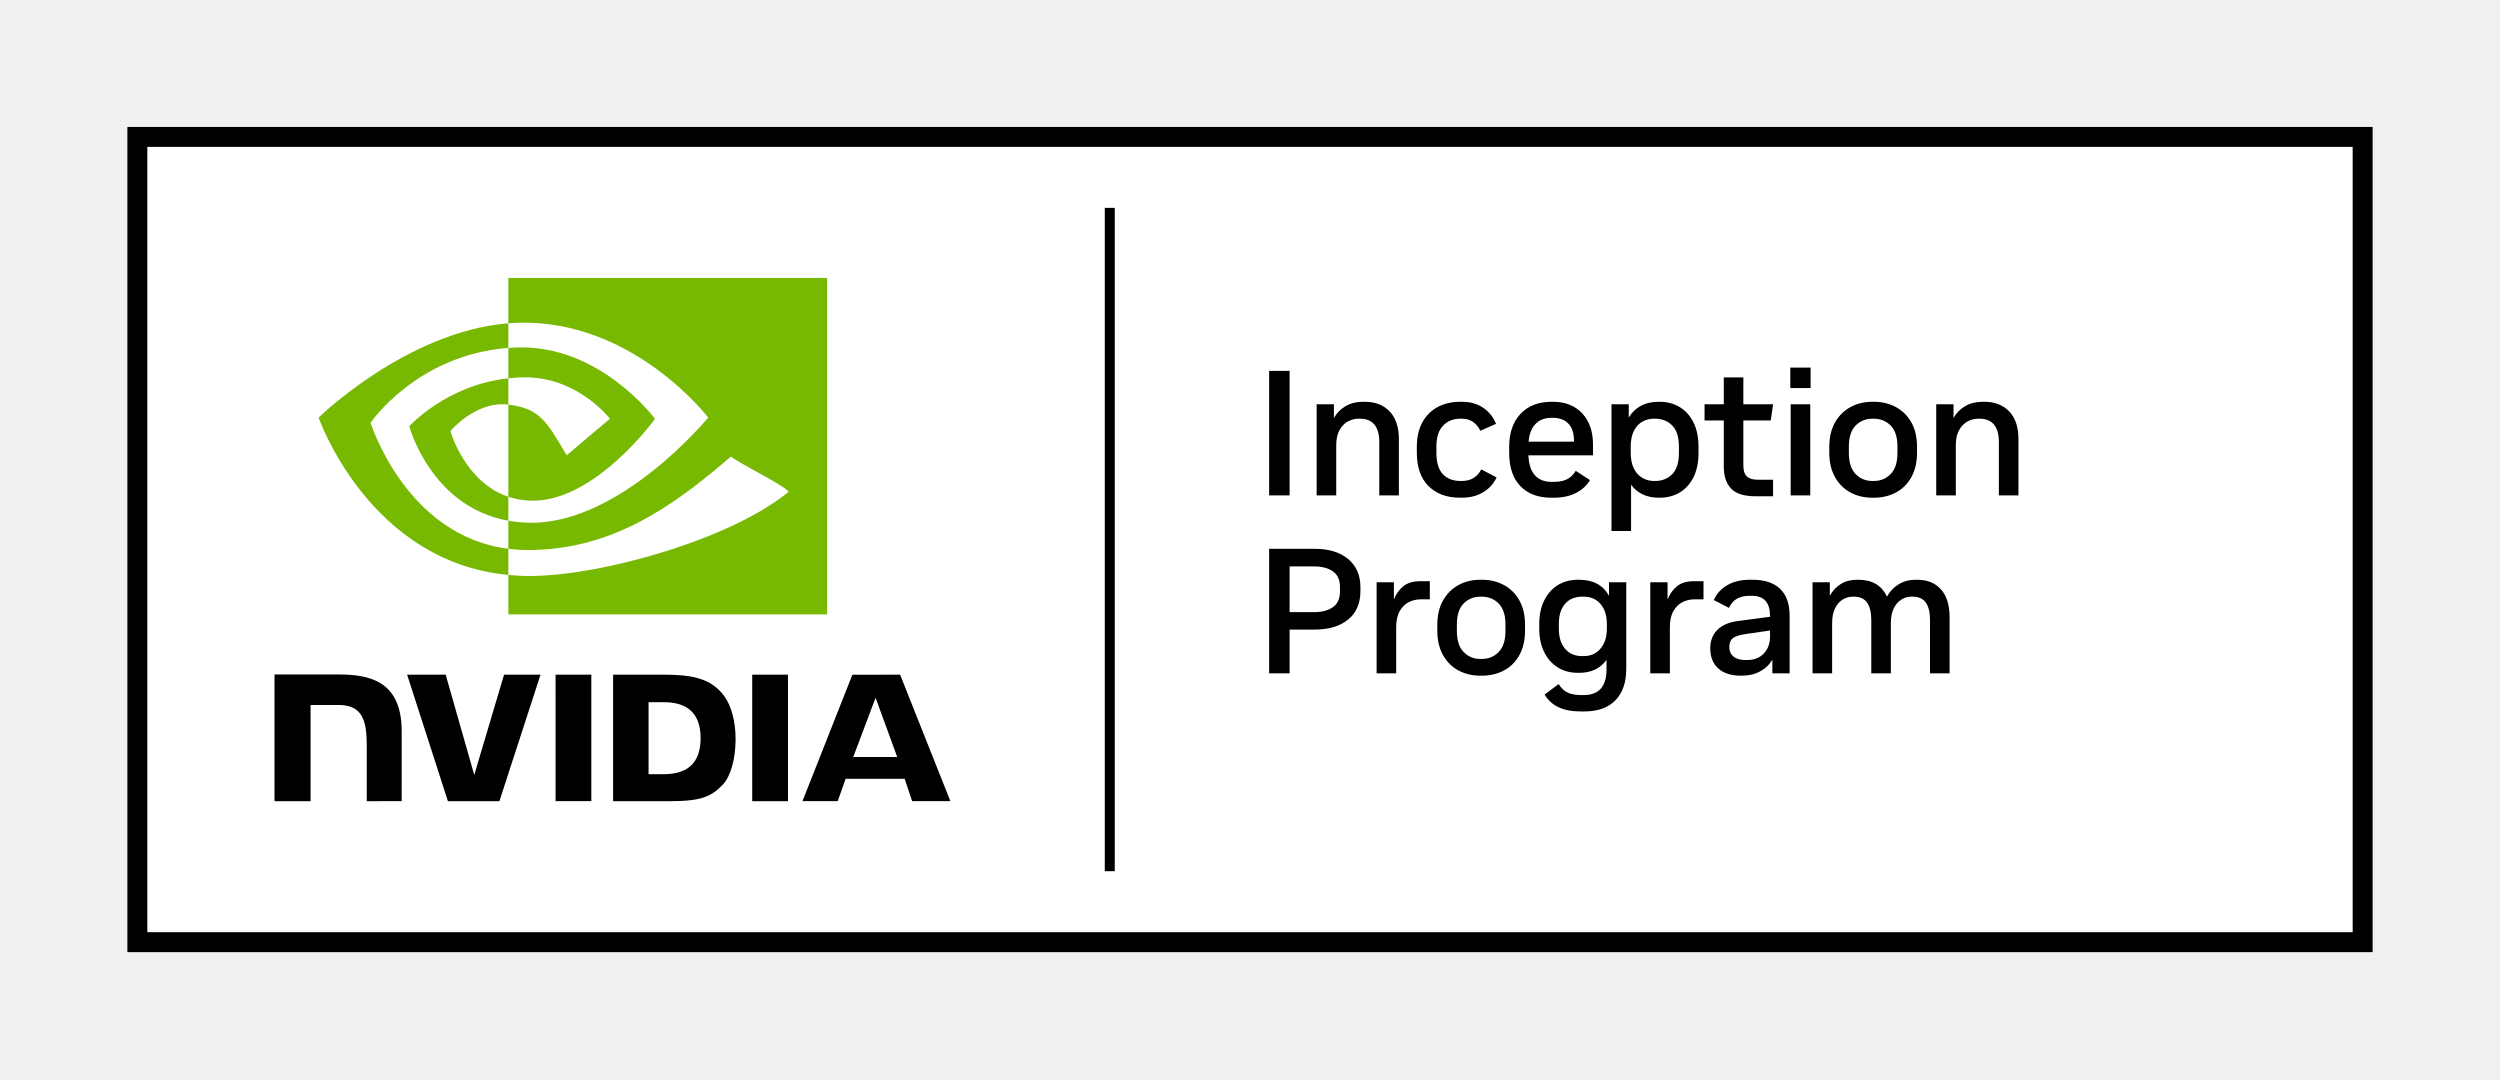
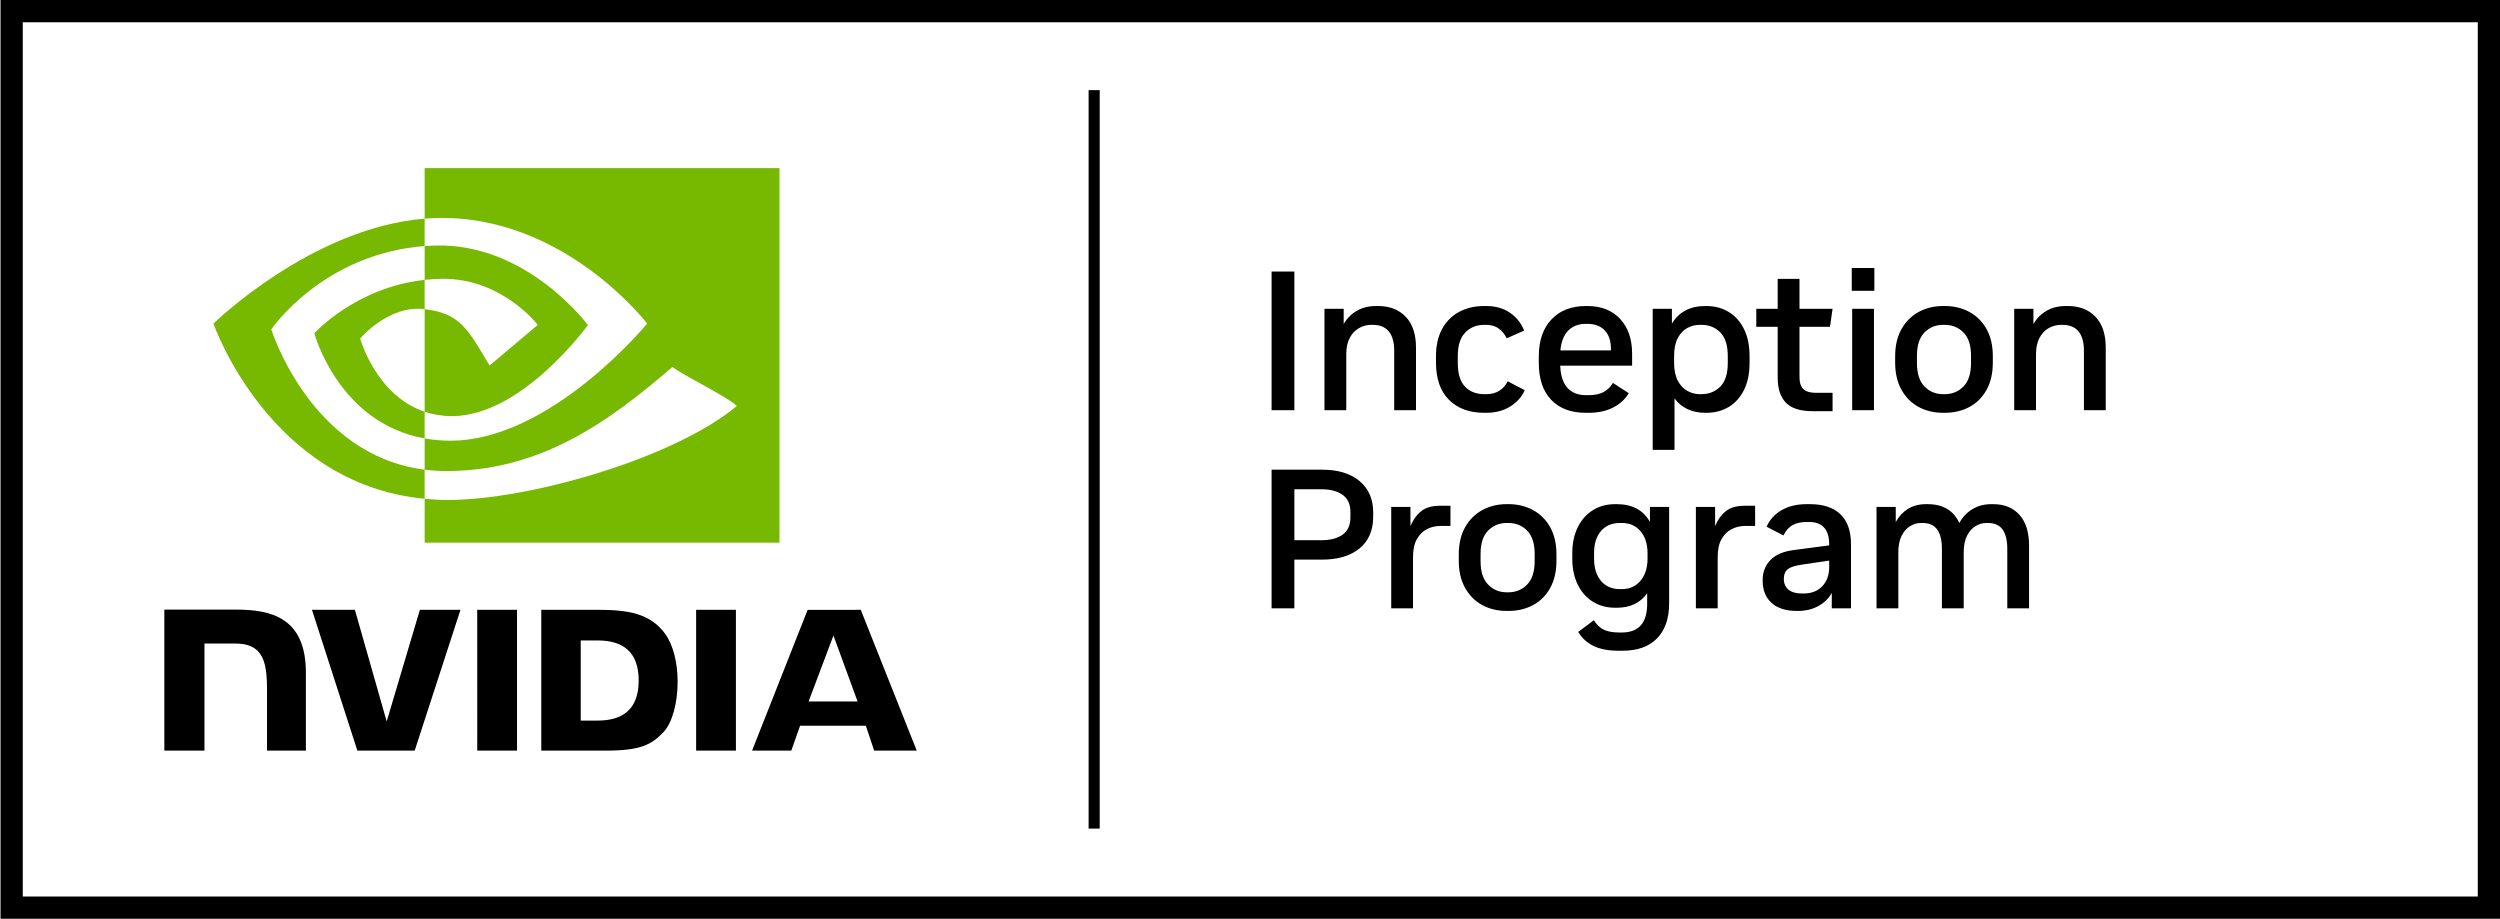
- <svg xmlns="http://www.w3.org/2000/svg" id="Artwork" viewBox="0 0 500.429 216">
+ <svg xmlns="http://www.w3.org/2000/svg" id="Artwork" viewBox="25.4 25.4 449.53 165.19">
  <defs>
    <style>
      .cls-1 {
        fill: #fff;
      }

      .cls-2 {
        fill: #76b900;
      }
    </style>
  </defs>
  <g id="Inception_Program" data-name="Inception Program">
    <rect class="cls-1" x="29.492" y="29.398" width="441.446" height="157.204" />
    <path d="M25.499,25.405V190.595H474.931V25.405H25.499ZM470.938,186.602H29.492V29.398H470.938V186.602Zm-247.796-12.211h-1.996V41.608h1.996V174.392Zm35.002-75.228h-4.097v-24.932h4.097v24.932Zm17.949-10.721c0-1.496-.319-2.642-.961-3.438-.642-.794-1.616-1.193-2.92-1.193h-.249c-.761,0-1.484,.189-2.174,.57-.688,.381-1.247,.961-1.674,1.745-.427,.783-.64,1.78-.64,2.992v10.044h-3.92v-18.237h3.456v2.743c.57-.997,1.347-1.786,2.333-2.368,.986-.582,2.155-.874,3.508-.874h.358c2.066,0,3.715,.642,4.95,1.923,1.235,1.283,1.854,3.135,1.854,5.557v11.256h-3.92v-10.721Zm9.849,8.85c-1.554-1.554-2.333-3.78-2.333-6.678v-1.175c0-1.9,.361-3.519,1.086-4.863,.725-1.341,1.739-2.368,3.046-3.081,1.307-.711,2.814-1.069,4.525-1.069h.356c1.685,0,3.116,.404,4.293,1.212,1.175,.808,2.024,1.877,2.545,3.204l-3.133,1.39c-.358-.734-.839-1.324-1.444-1.763-.605-.439-1.359-.659-2.261-.659h-.321c-1.401,0-2.547,.464-3.436,1.39-.891,.926-1.336,2.315-1.336,4.167v1.318c0,1.923,.433,3.336,1.299,4.238,.868,.903,2.024,1.353,3.473,1.353h.321c.949,0,1.745-.207,2.387-.622,.64-.416,1.138-.98,1.496-1.693l3.063,1.604c-.524,1.187-1.39,2.161-2.601,2.92-1.21,.76-2.659,1.14-4.345,1.14h-.356c-2.661,0-4.768-.779-6.324-2.335Zm24.596,2.335h.533c1.687,0,3.147-.315,4.382-.945,1.235-.628,2.172-1.49,2.814-2.582l-2.849-1.852c-.427,.736-.992,1.287-1.693,1.656-.7,.367-1.585,.551-2.654,.551h-.533c-1.401,0-2.499-.439-3.295-1.316-.794-.879-1.227-2.209-1.299-3.991h12.928v-2.172c0-2.611-.717-4.689-2.155-6.233-1.436-1.542-3.388-2.315-5.858-2.315h-.321c-2.588,0-4.642,.802-6.162,2.404-1.521,1.604-2.281,3.817-2.281,6.643v1.175c0,2.874,.742,5.089,2.227,6.643,1.484,1.556,3.556,2.335,6.216,2.335Zm-3.152-14.783c.796-.806,1.846-1.21,3.152-1.21h.284c1.33,0,2.37,.387,3.118,1.158,.748,.771,1.123,1.894,1.123,3.365v.249h-9.084c.143-1.567,.611-2.754,1.407-3.562Zm24.843,14.783c1.496,0,2.826-.346,3.989-1.034s2.083-1.703,2.76-3.046c.676-1.341,1.015-2.973,1.015-4.898v-1.175c0-1.946-.338-3.591-1.015-4.932-.676-1.341-1.596-2.364-2.76-3.063s-2.493-1.051-3.989-1.051h-.215c-1.401,0-2.605,.28-3.614,.837-1.011,.559-1.799,1.336-2.369,2.333v-2.671h-3.456v25.361h3.92v-9.262c.593,.831,1.359,1.473,2.296,1.923,.937,.452,2.012,.678,3.224,.678h.215Zm-1.177-3.349c-.783,0-1.531-.195-2.244-.588-.711-.392-1.287-1.009-1.726-1.852-.441-.843-.659-1.929-.659-3.259v-1.106c0-1.353,.218-2.445,.659-3.276,.439-.831,1.009-1.436,1.709-1.817,.7-.381,1.455-.57,2.261-.57h.286c1.353,0,2.482,.452,3.384,1.353,.901,.903,1.353,2.329,1.353,4.275v1.21c0,1.948-.452,3.373-1.353,4.275-.903,.903-2.031,1.353-3.384,1.353h-.286Zm13.999-12.111h-3.848v-3.241h3.848v-5.379h3.918v5.379h5.949l-.464,3.241h-5.485v9.012c0,1.02,.238,1.751,.713,2.19,.474,.441,1.187,.659,2.136,.659h3.1v3.313h-3.491c-2.304,0-3.943-.516-4.917-1.55-.974-1.032-1.459-2.511-1.459-4.434v-9.19Zm13.32-10.578h4.061v4.095h-4.061v-4.095Zm.072,7.337h3.92v18.237h-3.92v-18.237Zm11.95,17.65c1.295,.7,2.76,1.051,4.399,1.051h.321c1.639,0,3.11-.352,4.416-1.051,1.306-.7,2.333-1.728,3.081-3.081,.748-1.355,1.123-2.98,1.123-4.88v-1.175c0-1.9-.375-3.519-1.123-4.863-.748-1.341-1.774-2.368-3.081-3.081-1.307-.711-2.777-1.069-4.416-1.069h-.321c-1.639,0-3.104,.358-4.399,1.069-1.295,.713-2.321,1.739-3.081,3.081-.76,1.343-1.14,2.974-1.14,4.898v1.14c0,1.9,.381,3.525,1.14,4.88,.76,1.353,1.786,2.381,3.081,3.081Zm-.302-9.208c0-1.875,.45-3.27,1.353-4.184s2.018-1.372,3.347-1.372h.286c1.353,0,2.48,.458,3.382,1.372,.903,.914,1.355,2.31,1.355,4.184v1.318c0,1.877-.452,3.276-1.355,4.202-.903,.928-2.029,1.39-3.382,1.39h-.286c-1.33,0-2.445-.462-3.347-1.39-.903-.926-1.353-2.325-1.353-4.202v-1.318Zm33.945-1.461v11.256h-3.92v-10.721c0-1.496-.319-2.642-.961-3.438-.642-.794-1.616-1.193-2.92-1.193h-.249c-.761,0-1.484,.189-2.174,.57-.688,.381-1.247,.961-1.674,1.745-.427,.783-.64,1.78-.64,2.992v10.044h-3.92v-18.237h3.456v2.743c.57-.997,1.347-1.786,2.333-2.368s2.155-.874,3.508-.874h.358c2.066,0,3.715,.642,4.95,1.923,1.235,1.283,1.853,3.135,1.853,5.557Zm-134.174,23.995c-1.639-1.364-3.871-2.047-6.697-2.047h-9.119v24.932h4.097v-8.763h5.021c2.826,0,5.058-.671,6.697-2.012,1.639-1.341,2.457-3.247,2.457-5.717v-.748c0-2.399-.818-4.279-2.457-5.646Zm-1.639,6.502c0,1.424-.47,2.47-1.407,3.133-.937,.665-2.19,.997-3.757,.997h-4.915v-9.153h4.915c1.567,0,2.82,.332,3.757,.997s1.407,1.699,1.407,3.098v.928Zm16.134-2.066h1.853v3.632h-1.817c-.856,0-1.656,.191-2.404,.57-.748,.381-1.355,.98-1.817,1.799-.464,.82-.694,1.906-.694,3.259v9.19h-3.92v-18.237h3.456v3.456c.45-1.115,1.086-2.006,1.906-2.671,.82-.665,1.964-.997,3.436-.997Zm16.707,.783c-1.307-.711-2.777-1.069-4.416-1.069h-.321c-1.639,0-3.104,.358-4.399,1.069-1.295,.713-2.321,1.739-3.081,3.081-.76,1.343-1.14,2.974-1.14,4.898v1.14c0,1.9,.381,3.525,1.14,4.88,.76,1.353,1.786,2.381,3.081,3.081s2.76,1.051,4.399,1.051h.321c1.639,0,3.11-.352,4.416-1.051s2.333-1.728,3.081-3.081c.748-1.355,1.123-2.98,1.123-4.88v-1.175c0-1.9-.375-3.519-1.123-4.863-.748-1.341-1.774-2.368-3.081-3.081Zm.286,9.19c0,1.877-.452,3.276-1.355,4.202-.903,.928-2.029,1.39-3.382,1.39h-.286c-1.33,0-2.445-.462-3.348-1.39-.903-.926-1.353-2.325-1.353-4.202v-1.318c0-1.875,.45-3.27,1.353-4.184,.903-.914,2.018-1.372,3.348-1.372h.286c1.353,0,2.48,.458,3.382,1.372,.903,.914,1.355,2.31,1.355,4.184v1.318Zm20.729-7.053c-1.189-2.138-3.183-3.206-5.986-3.206h-.249c-1.542,0-2.897,.369-4.059,1.105-1.165,.736-2.066,1.768-2.708,3.098-.642,1.33-.962,2.874-.962,4.631v.961c0,1.759,.321,3.301,.962,4.631,.642,1.33,1.542,2.364,2.708,3.098,1.162,.736,2.516,1.105,4.059,1.105h.249c2.424,0,4.252-.868,5.487-2.601v1.888c0,3.442-1.521,5.164-4.559,5.164h-.464c-1.164,0-2.095-.172-2.797-.516-.7-.344-1.287-.908-1.763-1.691l-2.814,2.101c.665,1.115,1.585,1.96,2.76,2.53,1.177,.568,2.665,.854,4.47,.854h.748c2.685,0,4.749-.742,6.198-2.227,1.448-1.484,2.172-3.591,2.172-6.322v-17.311h-3.454v2.708Zm-.429,6.554c0,1.662-.421,2.998-1.264,4.007s-1.966,1.513-3.365,1.513h-.321c-1.45,0-2.59-.491-3.419-1.477-.833-.986-1.247-2.321-1.247-4.008v-.997c0-1.685,.414-3.009,1.247-3.972,.829-.961,1.969-1.442,3.419-1.442h.321c1.399,0,2.522,.493,3.365,1.479s1.264,2.321,1.264,4.007v.891Zm17.489-9.474h1.853v3.632h-1.817c-.856,0-1.656,.191-2.404,.57-.748,.381-1.355,.98-1.817,1.799-.464,.82-.694,1.906-.694,3.259v9.19h-3.92v-18.237h3.456v3.456c.45-1.115,1.086-2.006,1.906-2.671,.82-.665,1.964-.997,3.436-.997Zm11.683-.286h-.535c-1.78,0-3.293,.363-4.54,1.086-1.247,.725-2.143,1.716-2.69,2.975l3.029,1.567c.427-.877,.978-1.502,1.656-1.869,.676-.369,1.525-.553,2.545-.553h.392c2.422,0,3.634,1.353,3.634,4.061v.143l-6.448,.854c-1.805,.238-3.175,.831-4.113,1.78-.939,.951-1.407,2.172-1.407,3.668,0,1.734,.533,3.083,1.602,4.043,1.069,.962,2.576,1.444,4.523,1.444h.249c1.355,0,2.565-.292,3.634-.874,1.069-.582,1.877-1.37,2.422-2.368v2.777h3.456v-11.54c0-2.35-.63-4.138-1.888-5.361-1.258-1.222-3.098-1.834-5.52-1.834Zm3.491,11.291c0,1.45-.416,2.607-1.247,3.473-.831,.868-1.948,1.301-3.349,1.301h-.356c-1.02,0-1.811-.232-2.368-.696-.559-.462-.837-1.098-.837-1.906,0-.806,.242-1.399,.729-1.78,.487-.379,1.347-.653,2.582-.819l4.845-.711v1.138Zm34.211-9.368c1.152,1.283,1.728,3.135,1.728,5.557v11.256h-3.918v-10.721c0-1.496-.28-2.642-.837-3.438-.559-.794-1.444-1.192-2.654-1.192h-.286c-.665,0-1.312,.189-1.94,.57-.63,.381-1.14,.961-1.533,1.745-.39,.783-.588,1.78-.588,2.992v10.044h-3.918v-10.721c0-1.496-.28-2.642-.837-3.438-.559-.794-1.444-1.192-2.654-1.192h-.286c-.665,0-1.312,.189-1.94,.57-.63,.381-1.14,.961-1.531,1.745-.392,.783-.588,1.78-.588,2.992v10.044h-3.92v-18.237h3.456v2.708c.545-.997,1.276-1.782,2.19-2.35,.914-.57,1.989-.856,3.224-.856h.321c2.754,0,4.654,1.129,5.7,3.384,.57-1.044,1.347-1.871,2.333-2.476,.986-.605,2.13-.908,3.436-.908h.321c1.995,0,3.568,.642,4.72,1.923Z" />
    <g id="NVIDIA_Logo" data-name="NVIDIA Logo">
      <path id="NVIDIA" d="M111.212,135.046l.003,25.324h7.152v-25.324l-7.154-0Zm-56.262-.034v25.359h7.216v-19.255l5.59,.002c1.852,0,3.17,.461,4.063,1.413,1.131,1.206,1.593,3.149,1.593,6.705v11.135l6.99-.001,.001-14.009c0-10-6.374-11.348-12.61-11.348h-12.843m67.778,.035v25.323h11.6c6.181,0,8.198-1.028,10.379-3.333,1.542-1.618,2.539-5.169,2.539-9.051,0-3.559-.843-6.735-2.315-8.713-2.65-3.536-6.467-4.228-12.166-4.228h-10.038Zm7.094,5.514h3.075c4.461,0,7.346,2.003,7.346,7.202,0,5.199-2.885,7.203-7.346,7.203h-3.075v-14.404Zm-28.922-5.514l-5.969,20.07-5.72-20.069-7.72-.001,8.168,25.323h10.308l8.232-25.323h-7.3Zm49.674,25.323h7.153v-25.322l-7.155-.001,.002,25.323Zm20.049-25.314l-9.987,25.306h7.052l1.58-4.473h11.819l1.496,4.473h7.657l-10.063-25.308-9.554,.002Zm4.643,4.617l4.332,11.855h-8.802l4.469-11.855Z" />
      <path id="Eye_Mark" data-name="Eye Mark" class="cls-2" d="M101.757,75.727v-6.084c.59-.042,1.187-.073,1.795-.093,16.639-.523,27.556,14.297,27.556,14.297,0,0-11.79,16.376-24.432,16.376-1.821,0-3.45-.293-4.919-.787v-18.448c6.478,.782,7.78,3.644,11.675,10.135l8.661-7.303s-6.323-8.292-16.981-8.292c-1.16,0-2.268,.082-3.356,.198m0-20.097v9.087c.597-.047,1.195-.085,1.795-.107,23.14-.78,38.215,18.977,38.215,18.977,0,0-17.316,21.056-35.355,21.056-1.653,0-3.201-.153-4.655-.41v5.617c1.244,.158,2.532,.251,3.876,.251,16.788,0,28.928-8.573,40.684-18.72,1.948,1.561,9.928,5.357,11.569,7.021-11.178,9.357-37.227,16.899-51.994,16.899-1.423,0-2.792-.086-4.134-.215v7.894h63.806V55.63h-63.806Zm0,43.807v4.796c-15.527-2.768-19.836-18.908-19.836-18.908,0,0,7.455-8.26,19.836-9.598v5.262c-.01,0-.016-.002-.024-.002-6.497-.78-11.574,5.291-11.574,5.291,0,0,2.844,10.219,11.598,13.16m-27.577-14.812s9.202-13.579,27.577-14.983v-4.926c-20.352,1.633-37.976,18.87-37.976,18.87,0,0,9.981,28.858,37.976,31.5v-5.236c-20.543-2.585-27.577-25.225-27.577-25.225Z" />
    </g>
  </g>
</svg>
